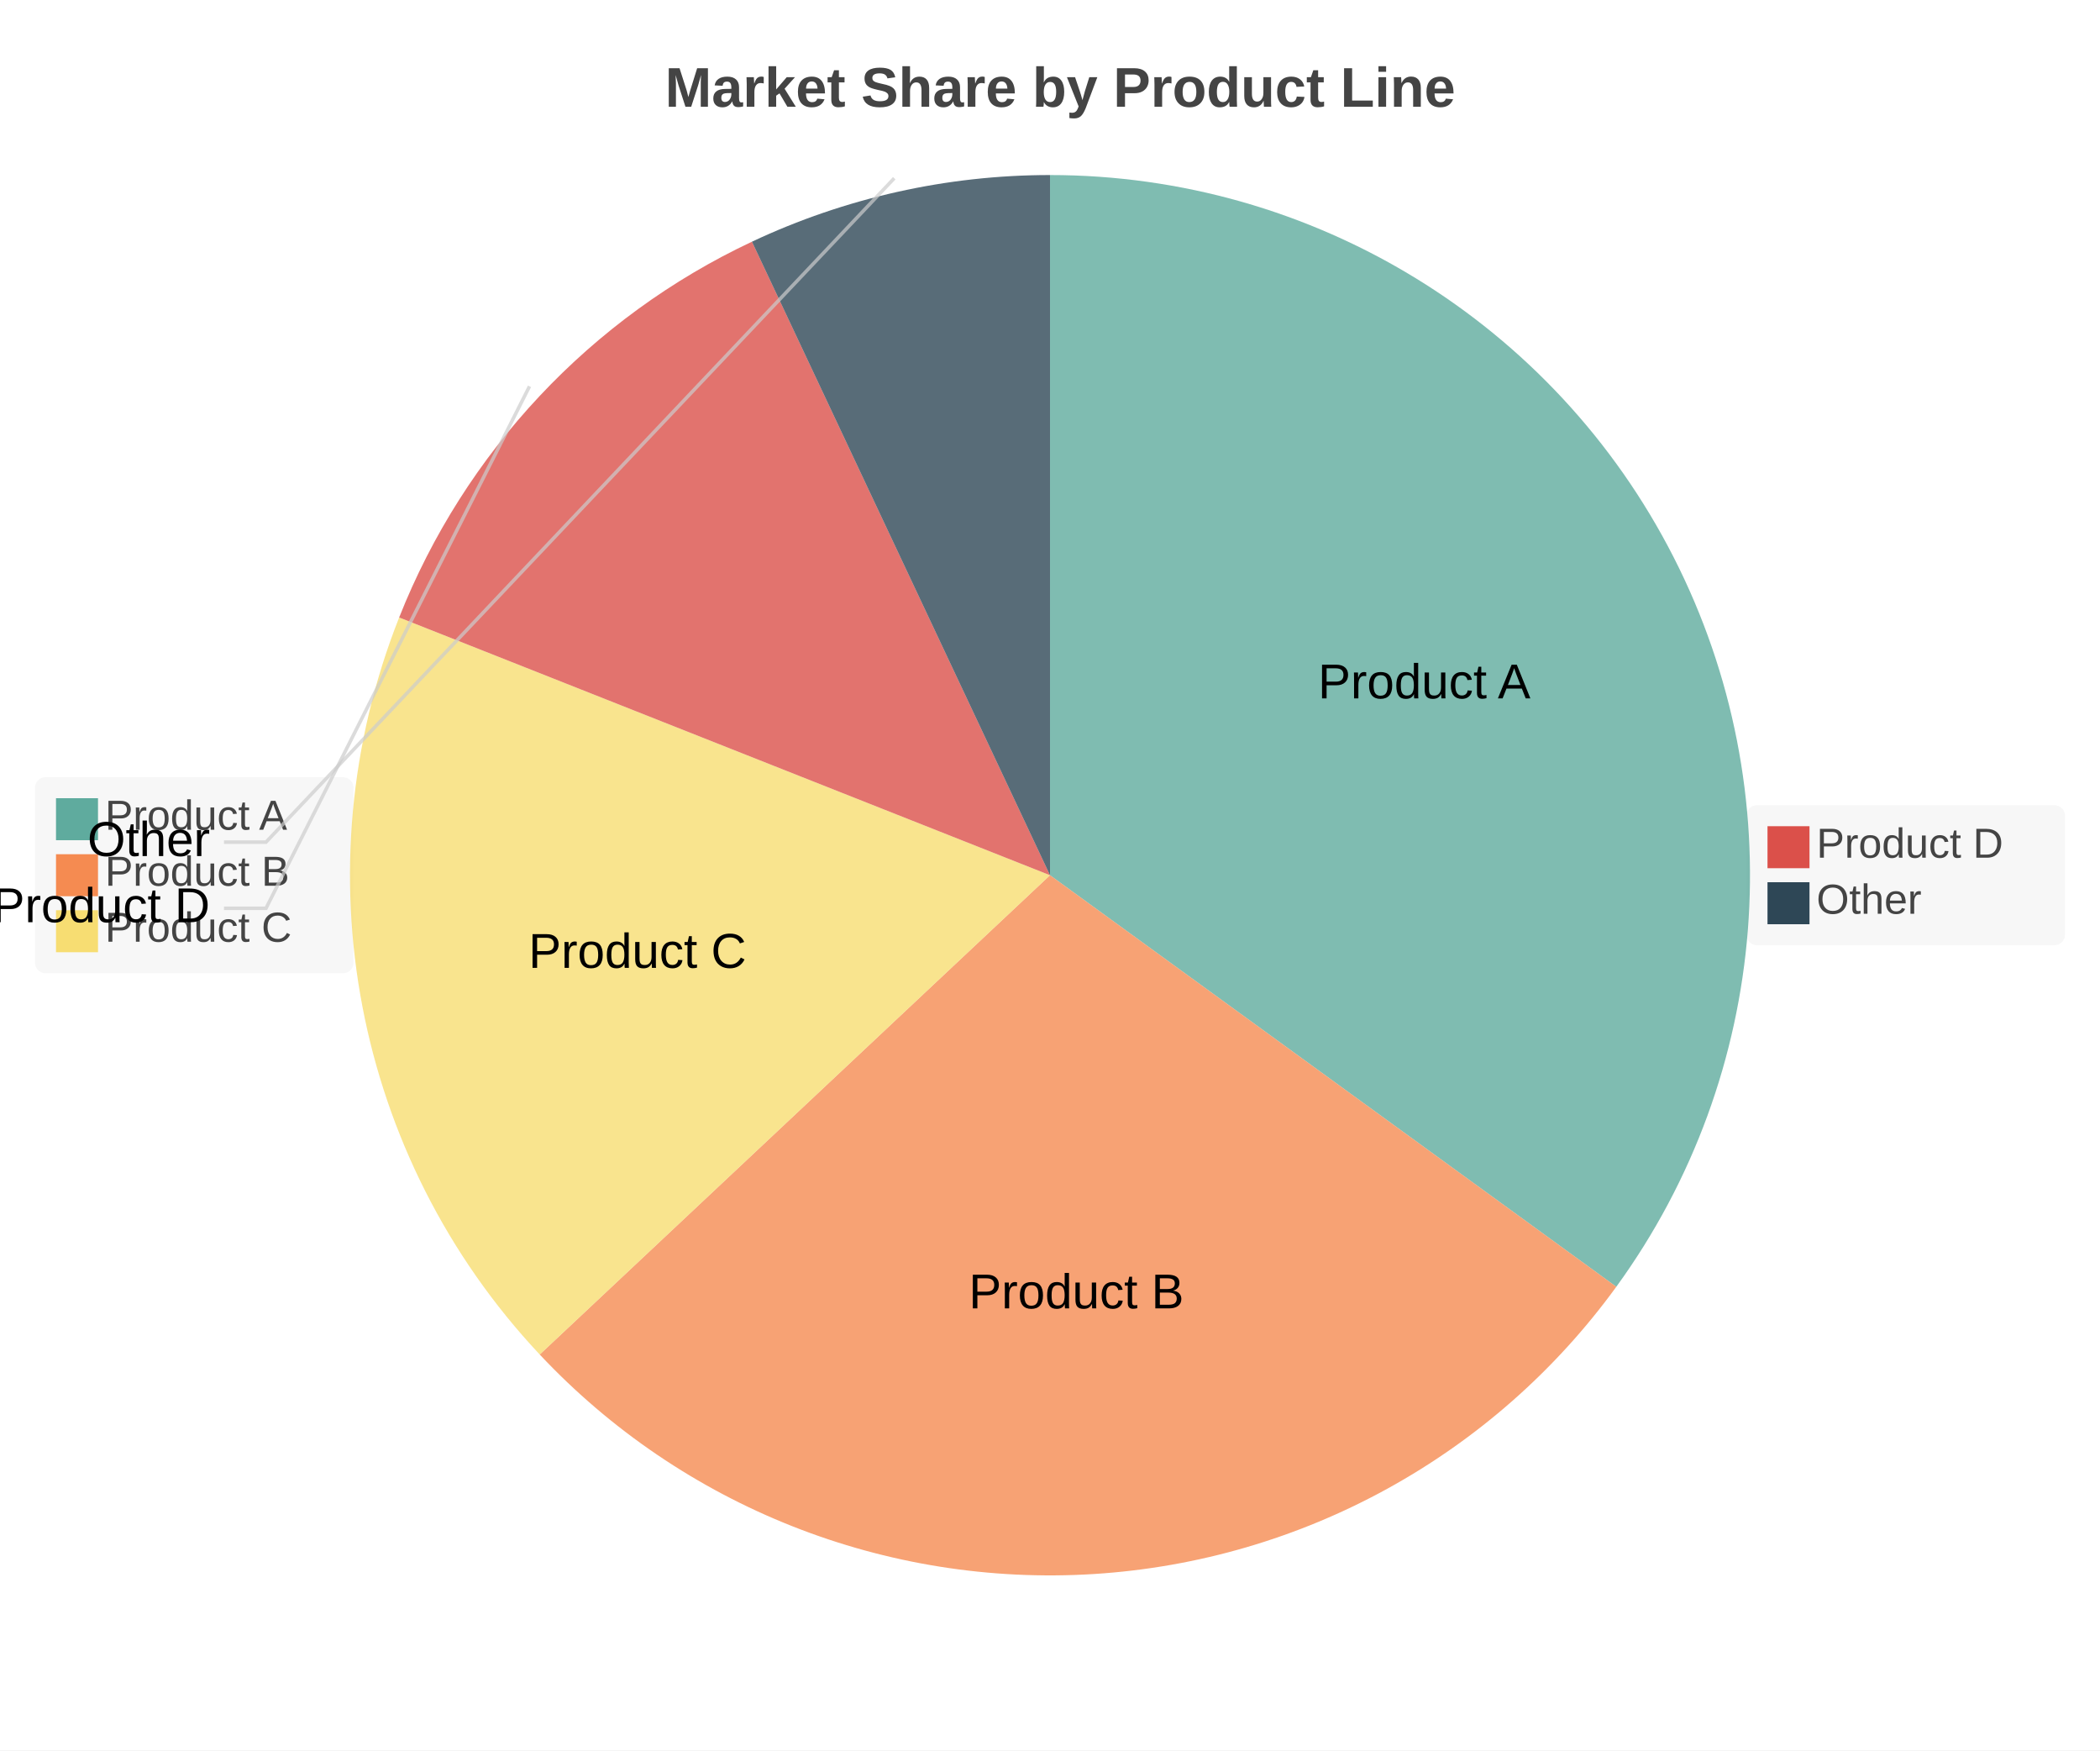
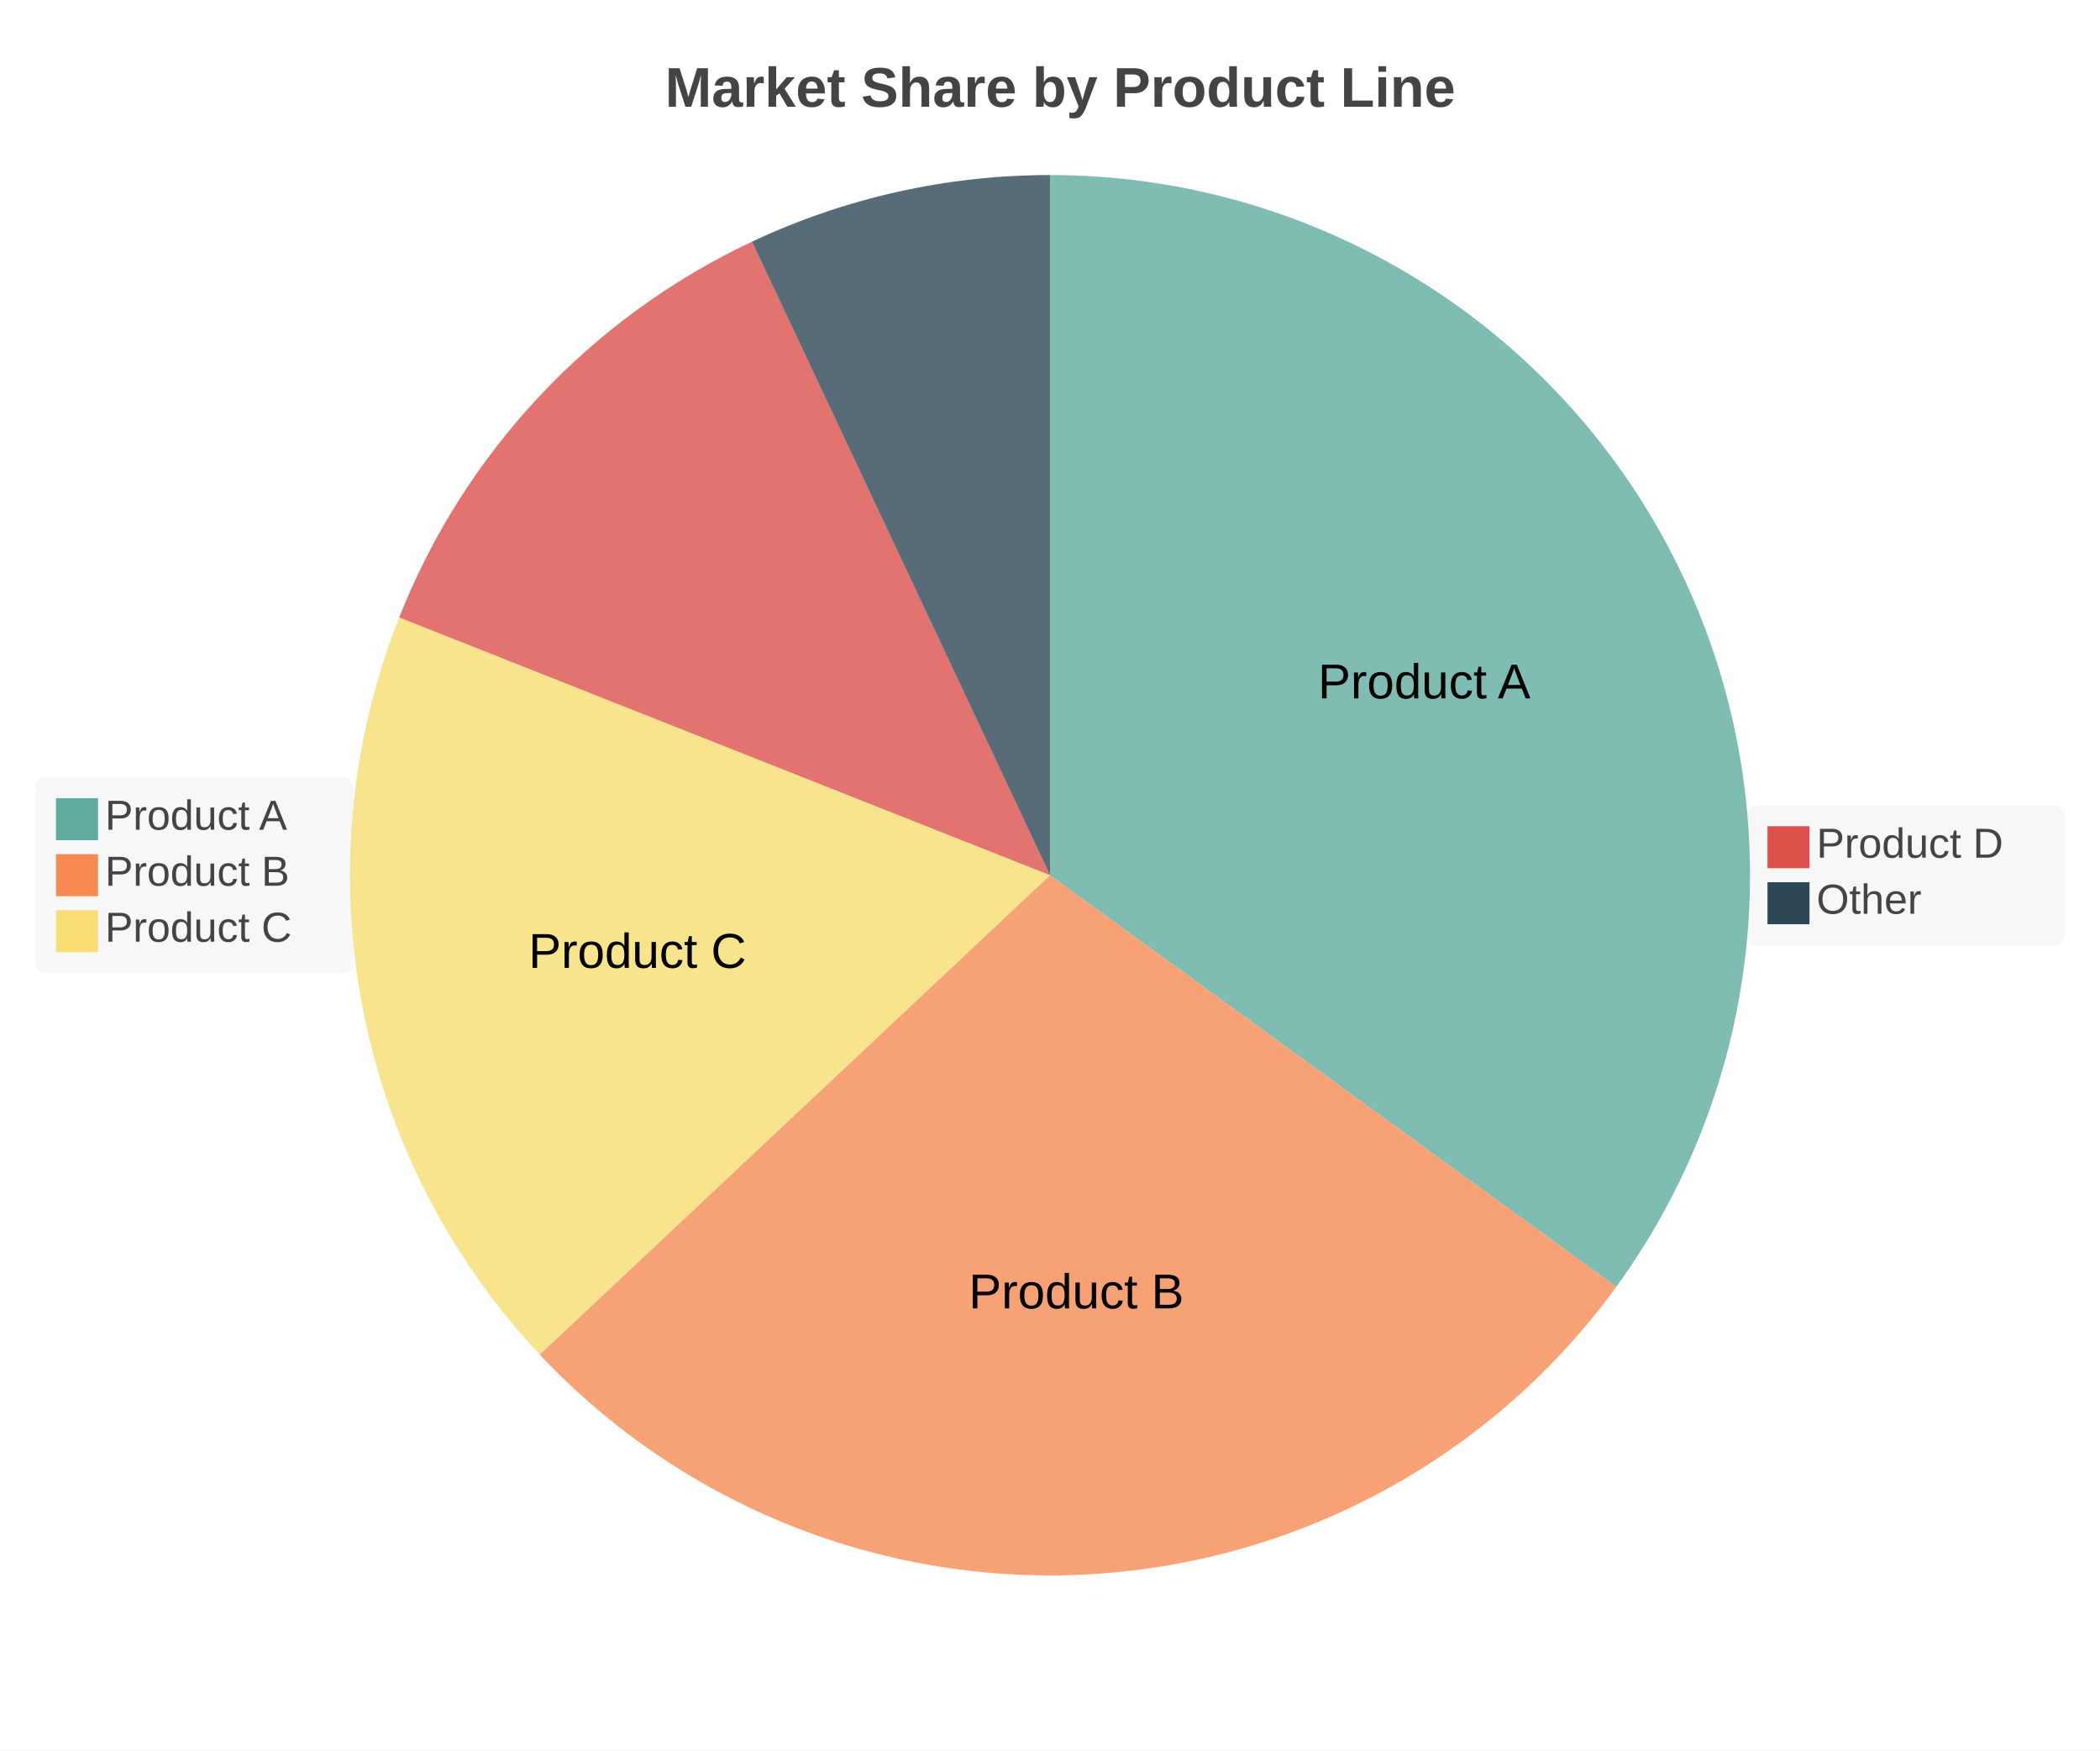
<svg xmlns="http://www.w3.org/2000/svg" width="600" height="500" viewBox="0 0 600 500">
  <path fill="#FFFFFF" d="M0 0 h600 v500 h-600 v-500Z" />
  <text transform="translate(-110.0, 18)" fill="#444444" font-family="Arial" font-weight="bold" font-size="16" x="300.0" y="12.5">Market Share by Product Line</text>
  <defs>
    <clipPath id="plot-clip">
      <rect x="0" y="0" width="483.0" height="423.0" />
    </clipPath>
  </defs>
  <g>
    <g>
      <rect x="10" y="222.0" width="91" height="56" fill="#f5f5f5" fill-opacity="0.85" rx="3" />
      <rect x="499" y="230.0" width="91" height="40" fill="#f5f5f5" fill-opacity="0.85" rx="3" />
      <g>
        <rect y="228.0" x="16" width="12" height="12" fill="#5fab9e" />
        <text y="237.0" x="30" font-size="12" font-family="Arial" fill="#444444">Product A</text>
      </g>
      <g>
        <rect y="244.0" x="16" width="12" height="12" fill="#f58b51" />
        <text y="253.0" x="30" font-size="12" font-family="Arial" fill="#444444">Product B</text>
      </g>
      <g>
        <rect y="260.0" x="16" width="12" height="12" fill="#f7dd72" />
        <text y="269.0" x="30" font-size="12" font-family="Arial" fill="#444444">Product C</text>
      </g>
      <g>
        <rect y="236.0" x="505" width="12" height="12" fill="#db504a" />
        <text y="245.0" x="519" font-size="12" font-family="Arial" fill="#444444">Product D</text>
      </g>
      <g>
        <rect y="252.0" x="505" width="12" height="12" fill="#2e4756" />
        <text y="261.0" x="519" font-size="12" font-family="Arial" fill="#444444">Other</text>
      </g>
    </g>
    <path d="M 300.0 250.0 L 300.0 50.0 A 200.0 200.0 0 0 1 461.803 367.557 Z" fill="#5fab9e" opacity="0.8" />
    <path d="M 300.0 250.0 L 461.803 367.557 A 200.0 200.0 0 0 1 154.206 386.909 Z" fill="#f58b51" opacity="0.8" />
    <path d="M 300.0 250.0 L 154.206 386.909 A 200.0 200.0 0 0 1 114.045 176.375 Z" fill="#f7dd72" opacity="0.8" />
    <path d="M 300.0 250.0 L 114.045 176.375 A 200.0 200.0 0 0 1 214.844 69.035 Z" fill="#db504a" opacity="0.8" />
    <path d="M 300.0 250.0 L 214.844 69.035 A 200.0 200.0 0 0 1 300 50.0 Z" fill="#2e4756" opacity="0.8" />
-     <path d="M 255.50 50.91 L 76.00 240.55 L 64.00 240.55" stroke="#cccccc" stroke-width="1" fill="none" opacity="0.7" />
-     <text x="60.0" y="240.55" fill="#000000" font-size="14" font-family="Arial" text-anchor="end" dominant-baseline="middle">Other</text>
-     <path d="M 151.29 110.35 L 76.00 259.45 L 64.00 259.45" stroke="#cccccc" stroke-width="1" fill="none" opacity="0.7" />
-     <text x="60.0" y="259.45" fill="#000000" font-size="14" font-family="Arial" text-anchor="end" dominant-baseline="middle">Product D</text>
    <text x="406.921" y="195.521" fill="#000000" font-size="14" font-family="Arial" text-anchor="middle" dominant-baseline="middle">Product A</text>
    <text x="307.535" y="369.763" fill="#000000" font-size="14" font-family="Arial" text-anchor="middle" dominant-baseline="middle">Product B</text>
    <text x="182.126" y="272.486" fill="#000000" font-size="14" font-family="Arial" text-anchor="middle" dominant-baseline="middle">Product C</text>
  </g>
</svg>
